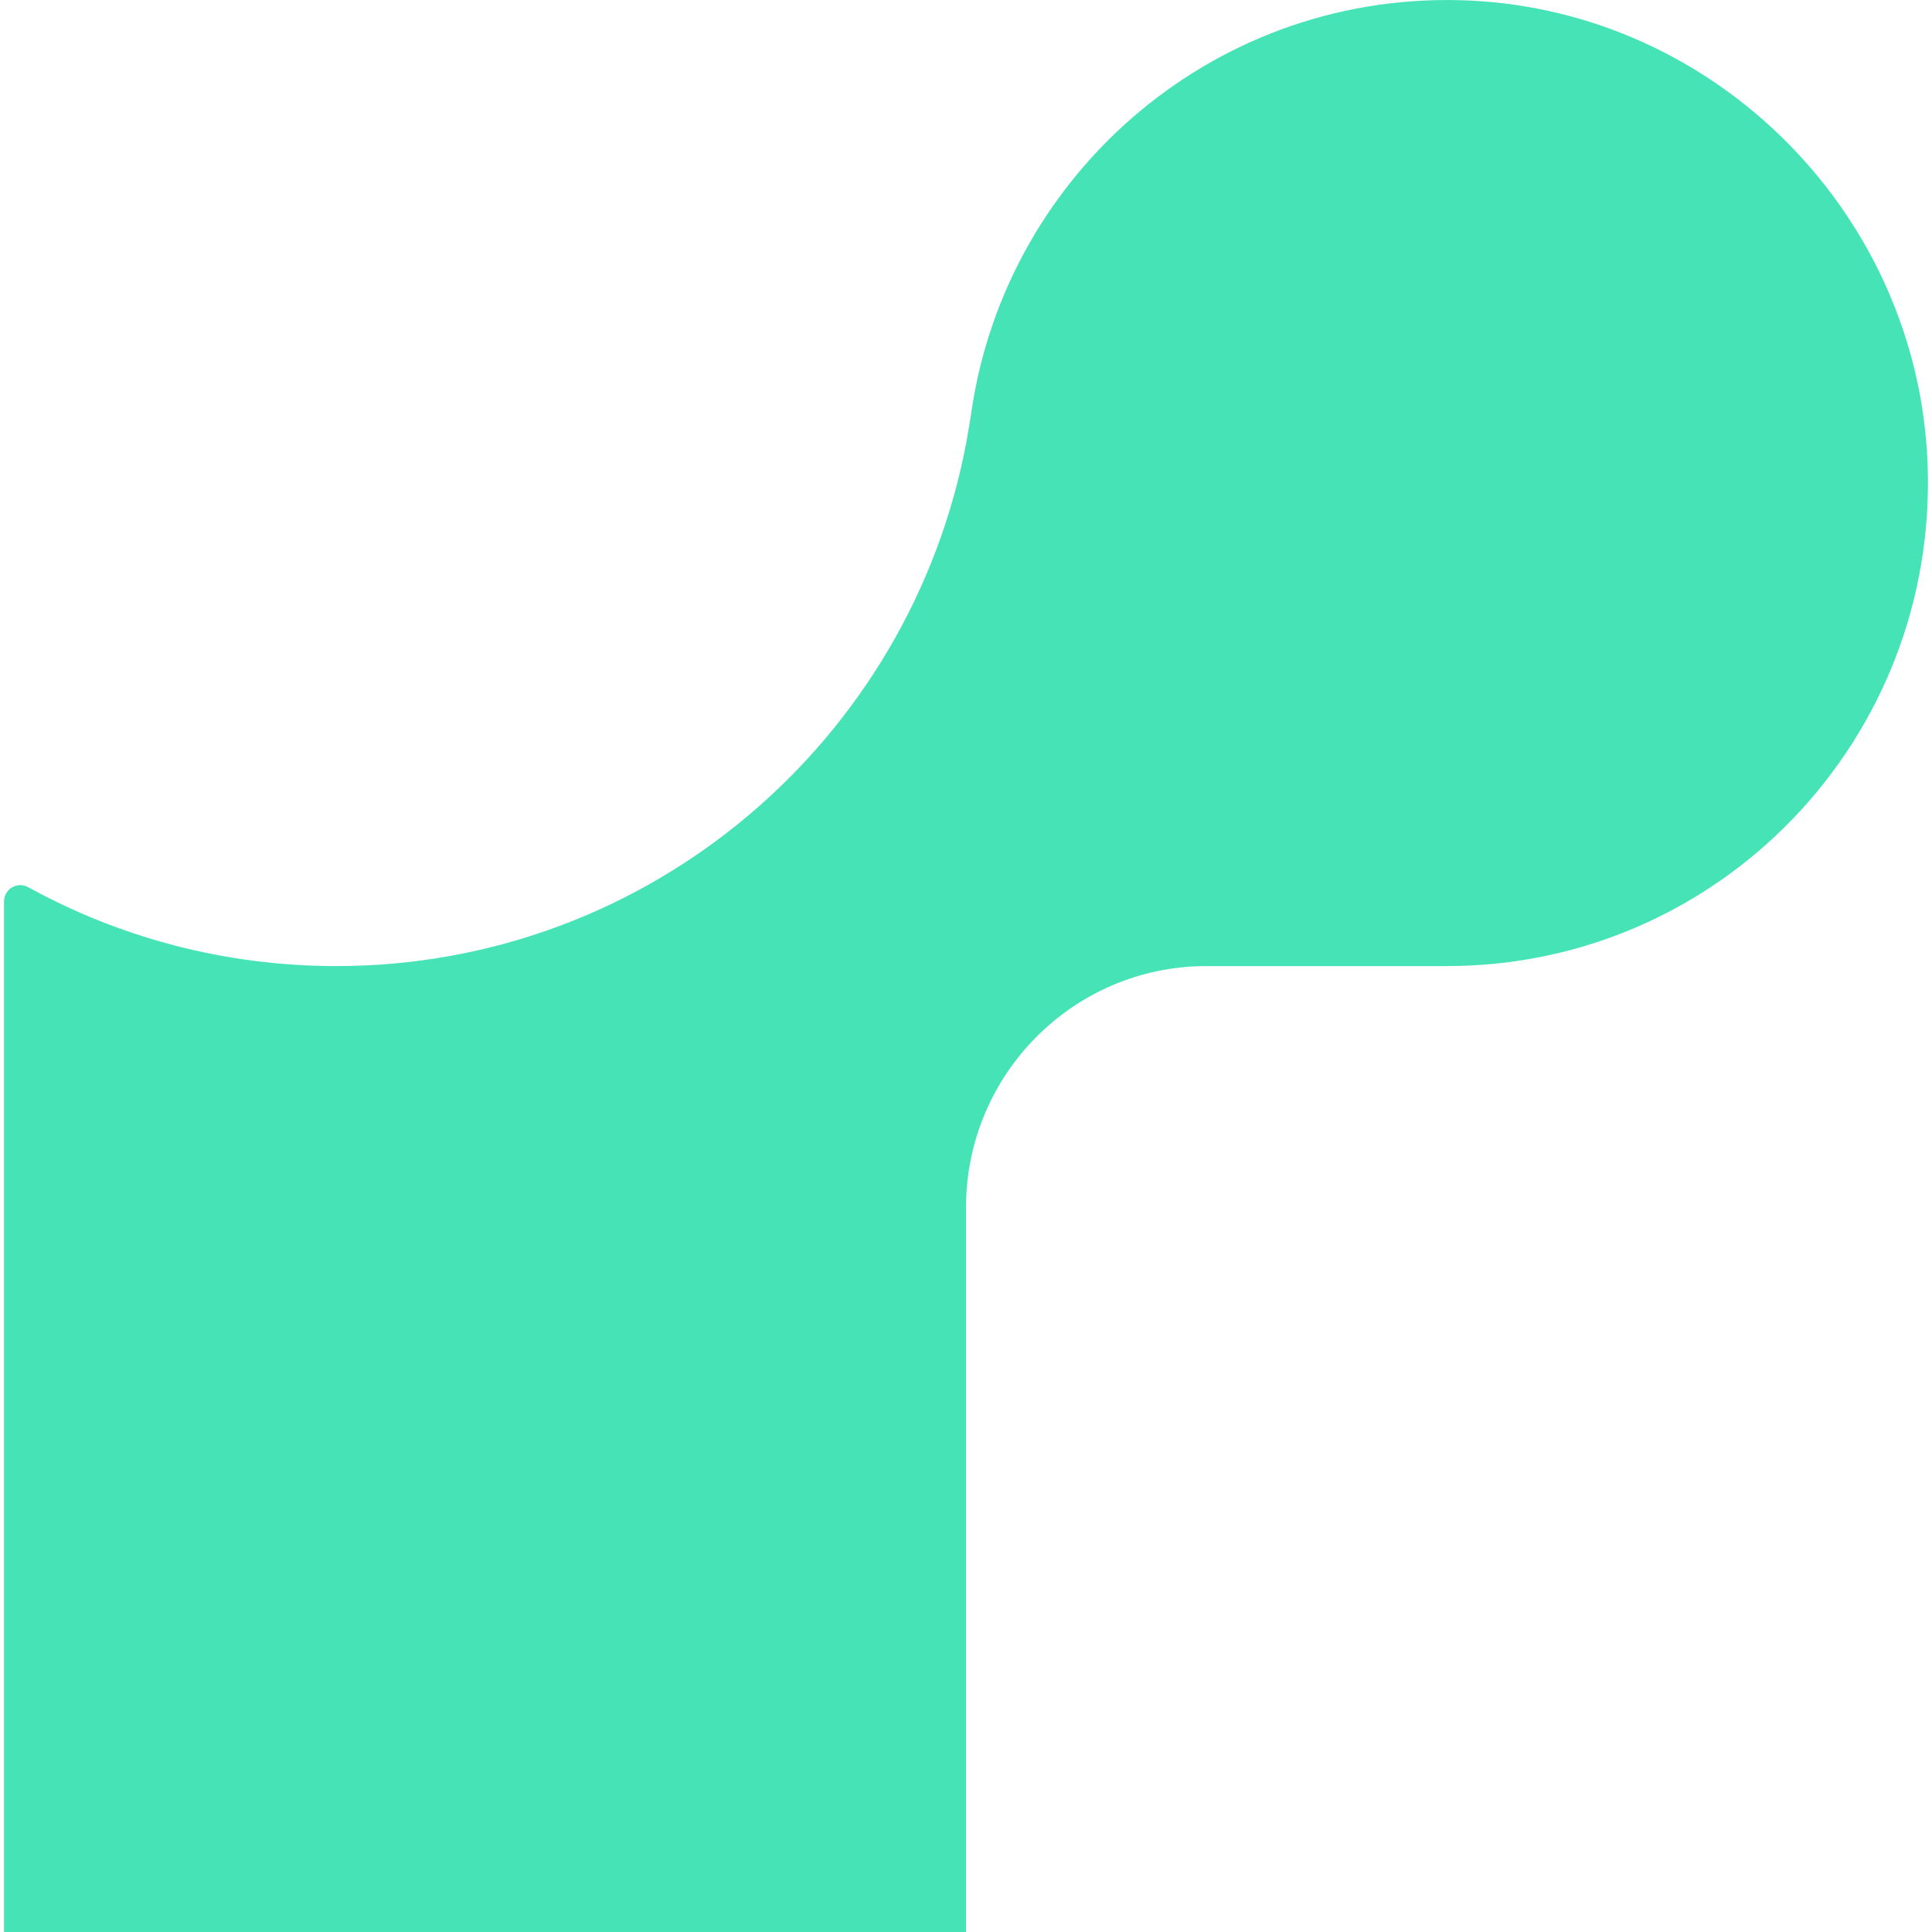
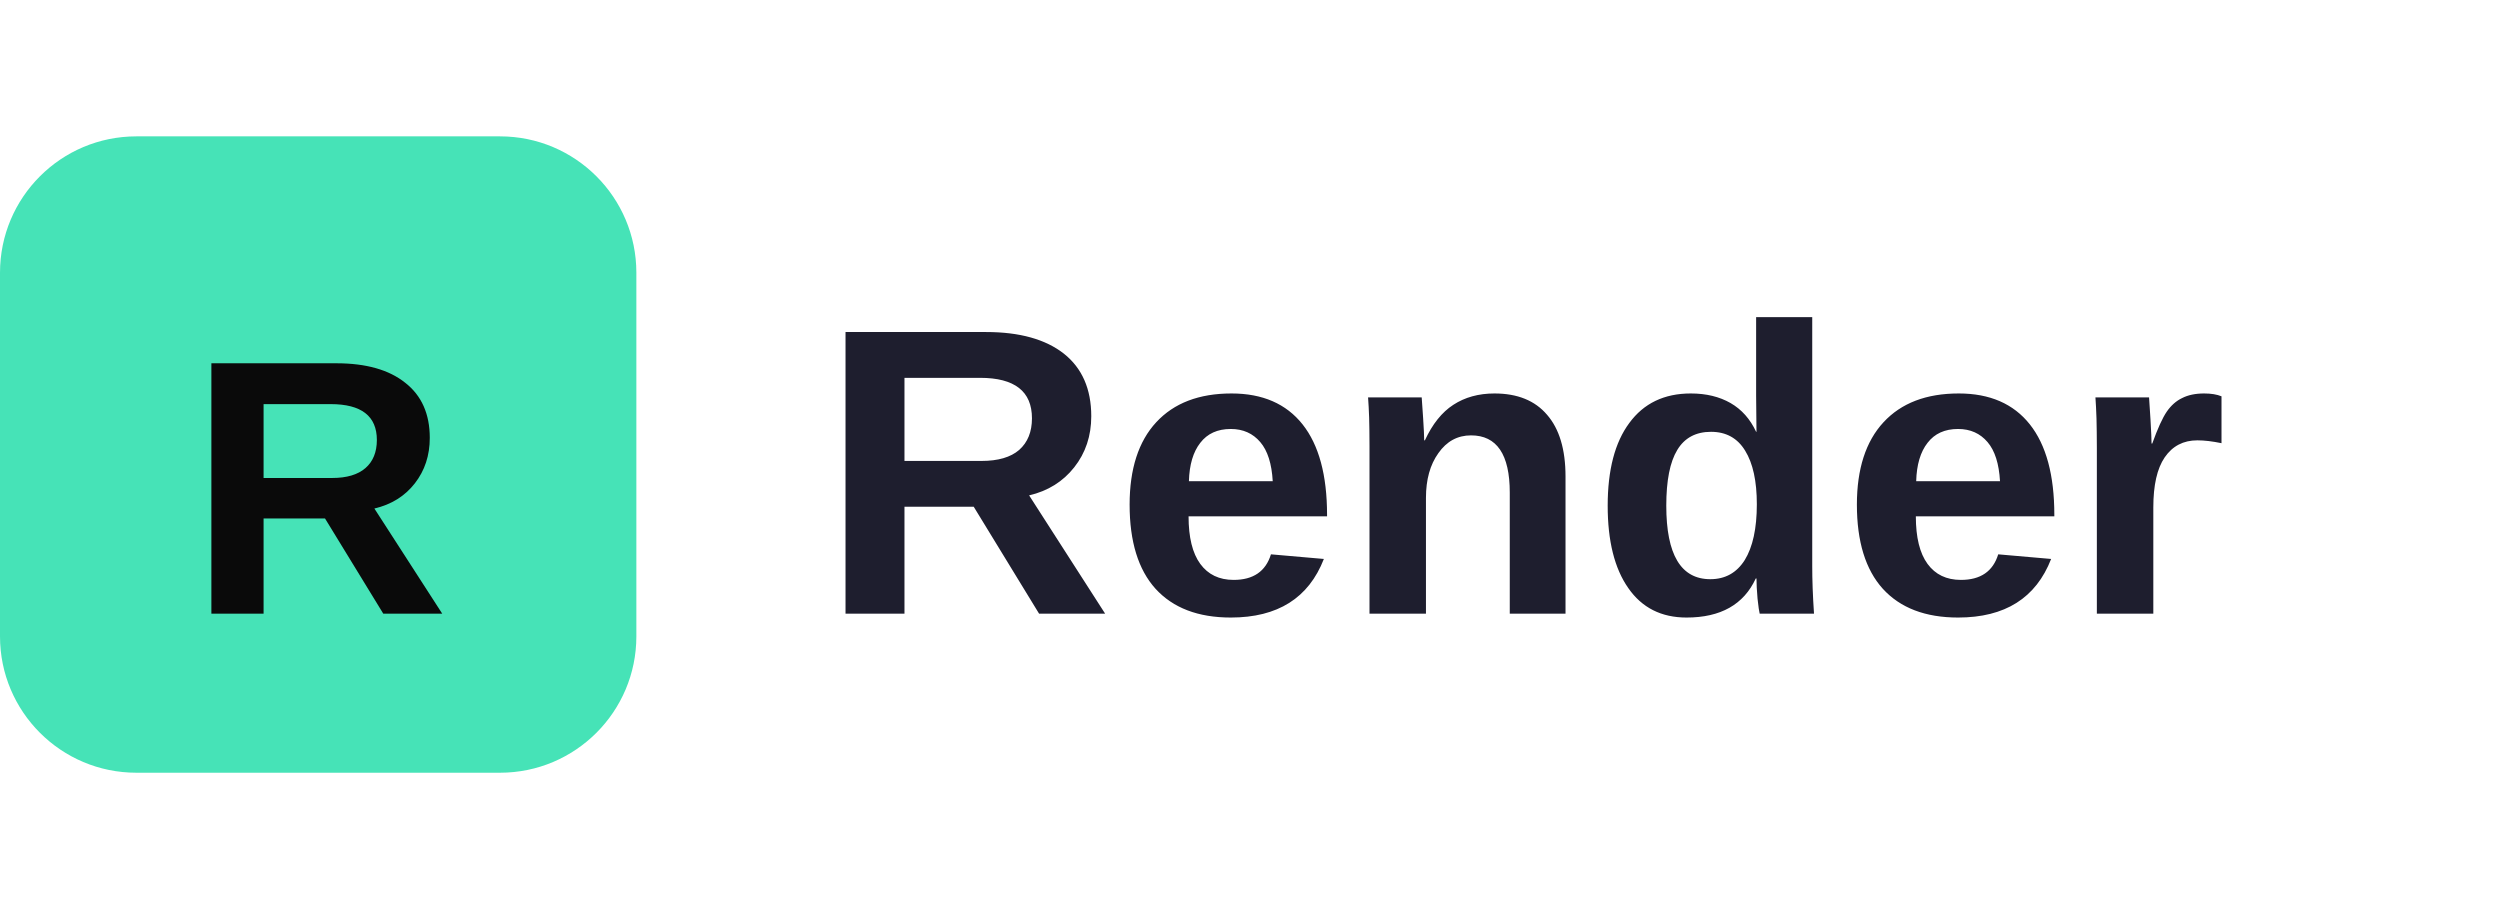
- <svg xmlns="http://www.w3.org/2000/svg" role="img" viewBox="0 0 24 24" fill="#46E3B7">
-   <path d="M18.263.007c-3.121-.147-5.744 2.109-6.192 5.082-.018.138-.045.272-.067.405-.696 3.703-3.936 6.507-7.827 6.507-1.388 0-2.691-.356-3.825-.979a.202.202 0 0 0-.302.178V24H12v-8.999c0-1.656 1.338-3 2.987-3h2.988c3.382 0 6.103-2.817 5.97-6.244-.12-3.084-2.61-5.603-5.682-5.75" />
+ <svg xmlns="http://www.w3.org/2000/svg" viewBox="0 0 110 40">
+   <rect x="0" y="6" width="28" height="28" rx="6" fill="#46e3b7" />
+   <text x="14" y="27" text-anchor="middle" font-family="Arial,sans-serif" font-weight="bold" font-size="16" fill="#0a0a0a">R</text>
+   <text x="36" y="27" font-family="Arial,sans-serif" font-weight="bold" font-size="18" fill="#1e1e2e">Render</text>
</svg>
